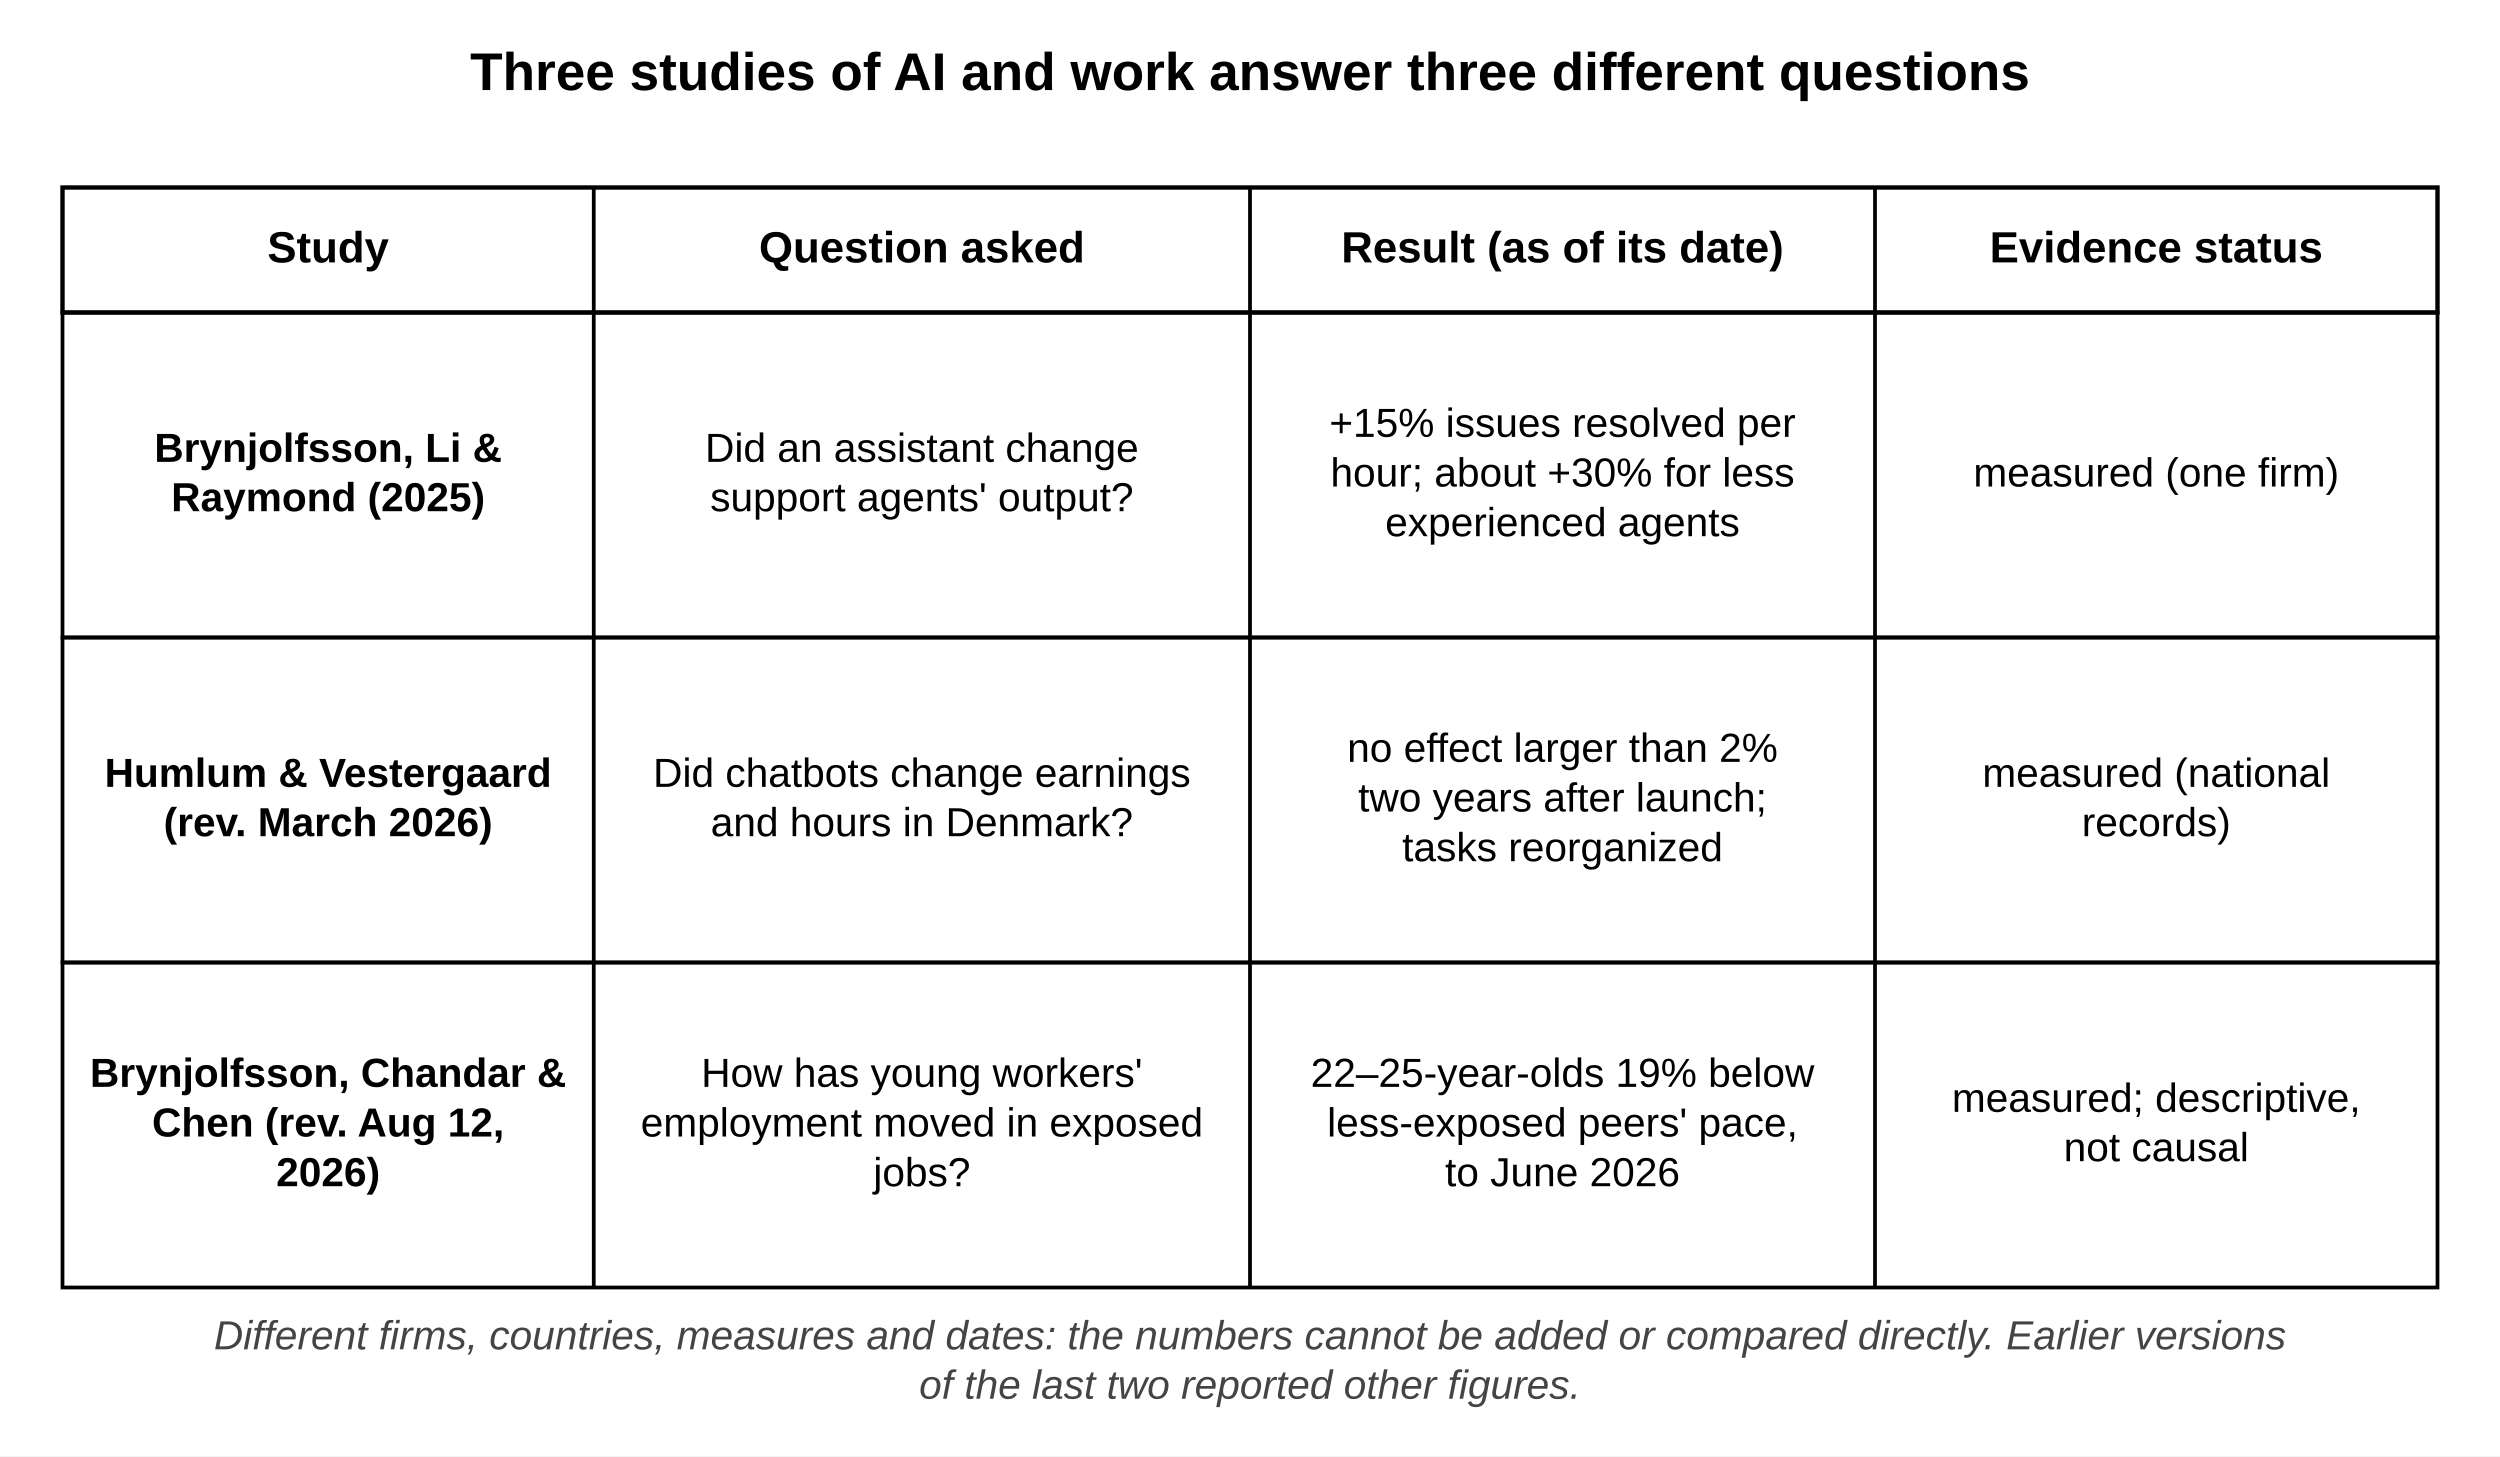
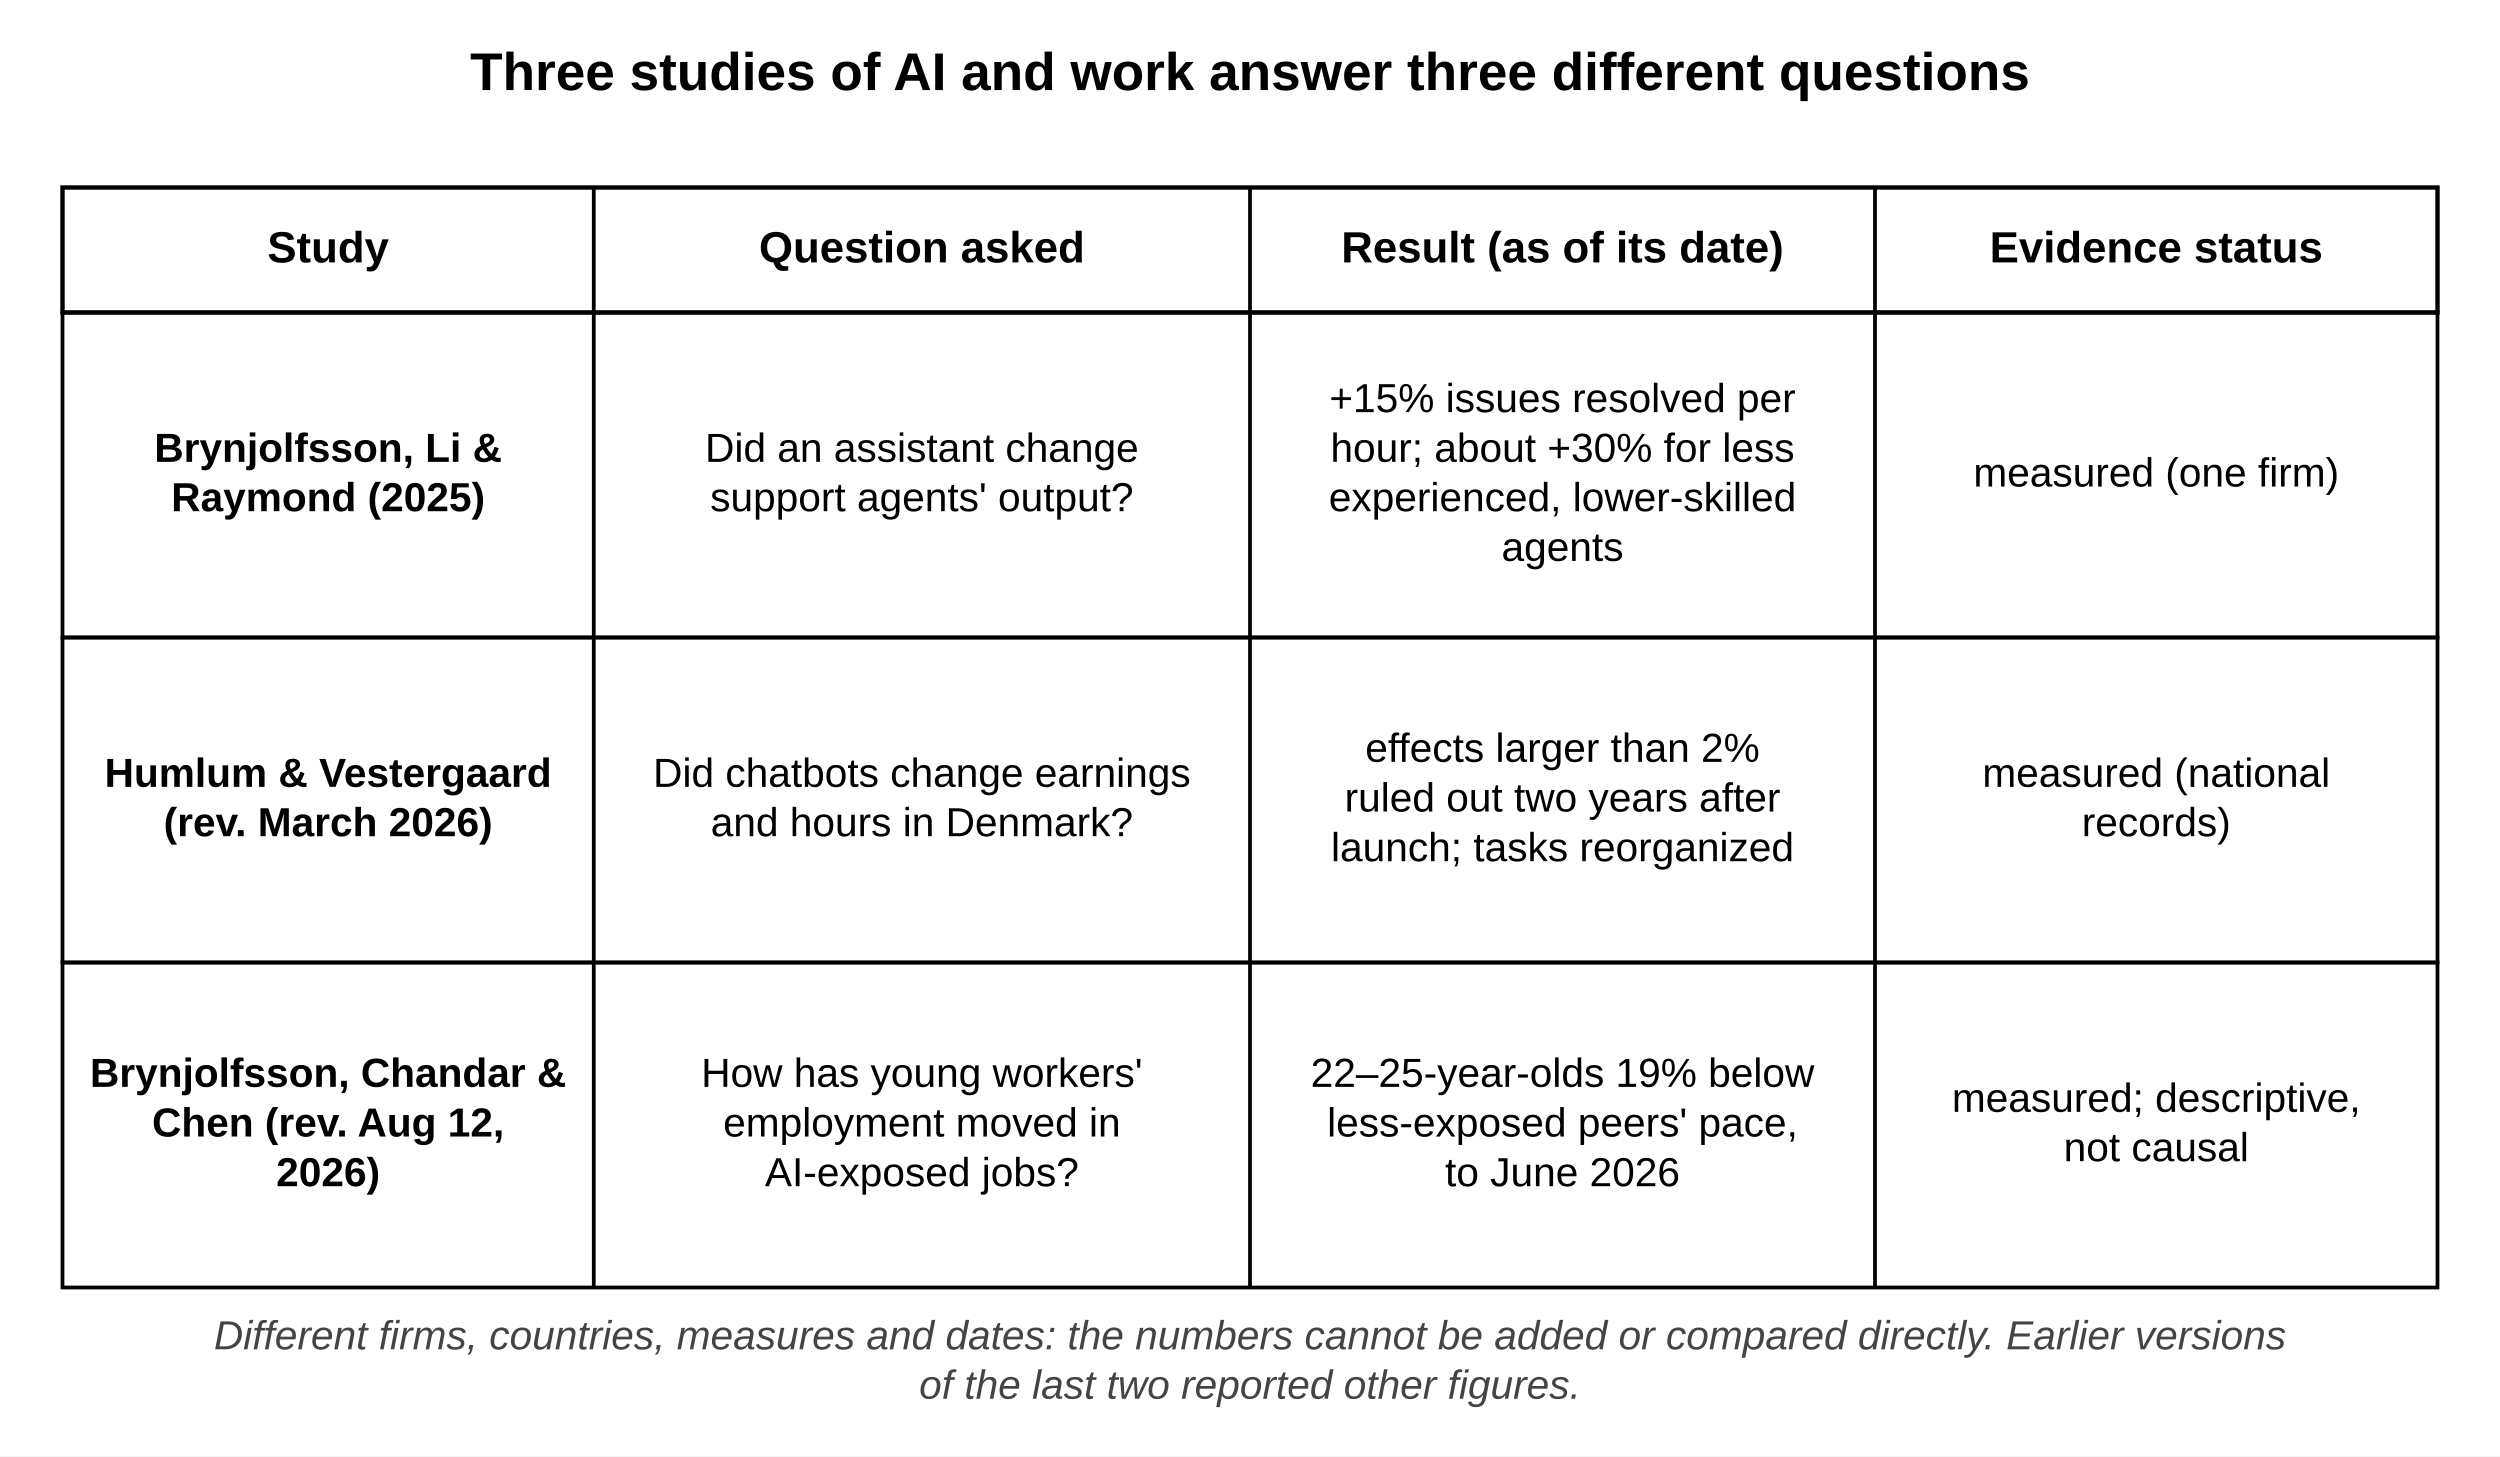
<svg xmlns="http://www.w3.org/2000/svg" viewBox="0 0 800 466" width="800" height="466" role="img" font-family="'Source Sans 3', 'Source Sans Pro', 'Helvetica Neue', Arial, sans-serif">
  <defs>
    <marker id="arrow-gray" viewBox="0 0 10 10" refX="9" refY="5" markerWidth="7" markerHeight="7" orient="auto-start-reverse">
      <path d="M0,0 L10,5 L0,10 z" fill="#000000" />
    </marker>
    <pattern id="hatch" patternUnits="userSpaceOnUse" width="8" height="8" patternTransform="rotate(45)">
      <rect width="8" height="8" fill="#FFFFFF" />
      <line x1="0" y1="0" x2="0" y2="8" stroke="#9A9A9A" stroke-width="1.3" />
    </pattern>
    <pattern id="dots" patternUnits="userSpaceOnUse" width="7" height="7">
      <rect width="7" height="7" fill="#FFFFFF" />
      <circle cx="3.5" cy="3.5" r="1.2" fill="#000" />
    </pattern>
  </defs>
  <rect width="800" height="466" fill="#FFFFFF" />
  <text x="400.0" y="24.0" font-size="17" font-weight="700" text-anchor="middle" dominant-baseline="middle" fill="#000000" style="">Three studies of AI and work answer three different questions</text>
  <rect x="20" y="60" width="760" height="40" fill="none" stroke="#000000" stroke-width="1.4" />
  <text x="105.0" y="80.0" font-size="14" font-weight="700" text-anchor="middle" dominant-baseline="middle" fill="#000000" style="">Study</text>
  <text x="295.0" y="80.0" font-size="14" font-weight="700" text-anchor="middle" dominant-baseline="middle" fill="#000000" style="">Question asked</text>
  <text x="500.0" y="80.0" font-size="14" font-weight="700" text-anchor="middle" dominant-baseline="middle" fill="#000000" style="">Result (as of its date)</text>
  <text x="690.0" y="80.0" font-size="14" font-weight="700" text-anchor="middle" dominant-baseline="middle" fill="#000000" style="">Evidence status</text>
  <rect x="20" y="100" width="760" height="104" fill="none" stroke="#000000" stroke-width="1.2" />
  <text x="105.0" y="144.1" font-size="13" font-weight="600" text-anchor="middle" dominant-baseline="middle" fill="#000000" style="">Brynjolfsson, Li &amp;</text>
  <text x="105.0" y="159.9" font-size="13" font-weight="600" text-anchor="middle" dominant-baseline="middle" fill="#000000" style="">Raymond (2025)</text>
  <text x="295.0" y="144.1" font-size="13" font-weight="normal" text-anchor="middle" dominant-baseline="middle" fill="#000000" style="">Did an assistant change</text>
  <text x="295.0" y="159.9" font-size="13" font-weight="normal" text-anchor="middle" dominant-baseline="middle" fill="#000000" style="">support agents' output?</text>
-   <text x="500.0" y="136.1" font-size="13" font-weight="normal" text-anchor="middle" dominant-baseline="middle" fill="#000000" style="">+15% issues resolved per</text>
-   <text x="500.0" y="152.0" font-size="13" font-weight="normal" text-anchor="middle" dominant-baseline="middle" fill="#000000" style="">hour; about +30% for less</text>
-   <text x="500.0" y="167.9" font-size="13" font-weight="normal" text-anchor="middle" dominant-baseline="middle" fill="#000000" style="">experienced agents</text>
+   <text x="500.0" y="128.2" font-size="13" font-weight="normal" text-anchor="middle" dominant-baseline="middle" fill="#000000" style="">+15% issues resolved per</text>
+   <text x="500.0" y="144.1" font-size="13" font-weight="normal" text-anchor="middle" dominant-baseline="middle" fill="#000000" style="">hour; about +30% for less</text>
+   <text x="500.0" y="159.9" font-size="13" font-weight="normal" text-anchor="middle" dominant-baseline="middle" fill="#000000" style="">experienced, lower-skilled</text>
+   <text x="500.0" y="175.8" font-size="13" font-weight="normal" text-anchor="middle" dominant-baseline="middle" fill="#000000" style="">agents</text>
  <text x="690.0" y="152.0" font-size="13" font-weight="normal" text-anchor="middle" dominant-baseline="middle" fill="#000000" style="">measured (one firm)</text>
  <rect x="20" y="204" width="760" height="104" fill="none" stroke="#000000" stroke-width="1.2" />
  <text x="105.0" y="248.1" font-size="13" font-weight="600" text-anchor="middle" dominant-baseline="middle" fill="#000000" style="">Humlum &amp; Vestergaard</text>
  <text x="105.0" y="263.9" font-size="13" font-weight="600" text-anchor="middle" dominant-baseline="middle" fill="#000000" style="">(rev. March 2026)</text>
  <text x="295.0" y="248.1" font-size="13" font-weight="normal" text-anchor="middle" dominant-baseline="middle" fill="#000000" style="">Did chatbots change earnings</text>
  <text x="295.0" y="263.9" font-size="13" font-weight="normal" text-anchor="middle" dominant-baseline="middle" fill="#000000" style="">and hours in Denmark?</text>
-   <text x="500.0" y="240.1" font-size="13" font-weight="normal" text-anchor="middle" dominant-baseline="middle" fill="#000000" style="">no effect larger than 2%</text>
-   <text x="500.0" y="256.0" font-size="13" font-weight="normal" text-anchor="middle" dominant-baseline="middle" fill="#000000" style="">two years after launch;</text>
-   <text x="500.0" y="271.9" font-size="13" font-weight="normal" text-anchor="middle" dominant-baseline="middle" fill="#000000" style="">tasks reorganized</text>
+   <text x="500.0" y="240.1" font-size="13" font-weight="normal" text-anchor="middle" dominant-baseline="middle" fill="#000000" style="">effects larger than 2%</text>
+   <text x="500.0" y="256.0" font-size="13" font-weight="normal" text-anchor="middle" dominant-baseline="middle" fill="#000000" style="">ruled out two years after</text>
+   <text x="500.0" y="271.9" font-size="13" font-weight="normal" text-anchor="middle" dominant-baseline="middle" fill="#000000" style="">launch; tasks reorganized</text>
  <text x="690.0" y="248.1" font-size="13" font-weight="normal" text-anchor="middle" dominant-baseline="middle" fill="#000000" style="">measured (national</text>
  <text x="690.0" y="263.9" font-size="13" font-weight="normal" text-anchor="middle" dominant-baseline="middle" fill="#000000" style="">records)</text>
  <rect x="20" y="308" width="760" height="104" fill="none" stroke="#000000" stroke-width="1.2" />
  <text x="105.0" y="344.1" font-size="13" font-weight="600" text-anchor="middle" dominant-baseline="middle" fill="#000000" style="">Brynjolfsson, Chandar &amp;</text>
  <text x="105.0" y="360.0" font-size="13" font-weight="600" text-anchor="middle" dominant-baseline="middle" fill="#000000" style="">Chen (rev. Aug 12,</text>
  <text x="105.0" y="375.9" font-size="13" font-weight="600" text-anchor="middle" dominant-baseline="middle" fill="#000000" style="">2026)</text>
  <text x="295.0" y="344.1" font-size="13" font-weight="normal" text-anchor="middle" dominant-baseline="middle" fill="#000000" style="">How has young workers'</text>
-   <text x="295.0" y="360.0" font-size="13" font-weight="normal" text-anchor="middle" dominant-baseline="middle" fill="#000000" style="">employment moved in exposed</text>
-   <text x="295.0" y="375.9" font-size="13" font-weight="normal" text-anchor="middle" dominant-baseline="middle" fill="#000000" style="">jobs?</text>
+   <text x="295.0" y="360.0" font-size="13" font-weight="normal" text-anchor="middle" dominant-baseline="middle" fill="#000000" style="">employment moved in</text>
+   <text x="295.0" y="375.9" font-size="13" font-weight="normal" text-anchor="middle" dominant-baseline="middle" fill="#000000" style="">AI-exposed jobs?</text>
  <text x="500.0" y="344.1" font-size="13" font-weight="normal" text-anchor="middle" dominant-baseline="middle" fill="#000000" style="">22–25-year-olds 19% below</text>
  <text x="500.0" y="360.0" font-size="13" font-weight="normal" text-anchor="middle" dominant-baseline="middle" fill="#000000" style="">less-exposed peers' pace,</text>
  <text x="500.0" y="375.9" font-size="13" font-weight="normal" text-anchor="middle" dominant-baseline="middle" fill="#000000" style="">to June 2026</text>
  <text x="690.0" y="352.1" font-size="13" font-weight="normal" text-anchor="middle" dominant-baseline="middle" fill="#000000" style="">measured; descriptive,</text>
  <text x="690.0" y="367.9" font-size="13" font-weight="normal" text-anchor="middle" dominant-baseline="middle" fill="#000000" style="">not causal</text>
  <line x1="190" y1="60" x2="190" y2="412" stroke="#000000" stroke-width="1.2" />
  <line x1="400" y1="60" x2="400" y2="412" stroke="#000000" stroke-width="1.2" />
  <line x1="600" y1="60" x2="600" y2="412" stroke="#000000" stroke-width="1.2" />
  <text x="400.0" y="428.1" font-size="13" font-weight="normal" text-anchor="middle" dominant-baseline="middle" fill="#444444" style="font-style:italic;">Different firms, countries, measures and dates: the numbers cannot be added or compared directly. Earlier versions</text>
  <text x="400.0" y="443.9" font-size="13" font-weight="normal" text-anchor="middle" dominant-baseline="middle" fill="#444444" style="font-style:italic;">of the last two reported other figures.</text>
</svg>
